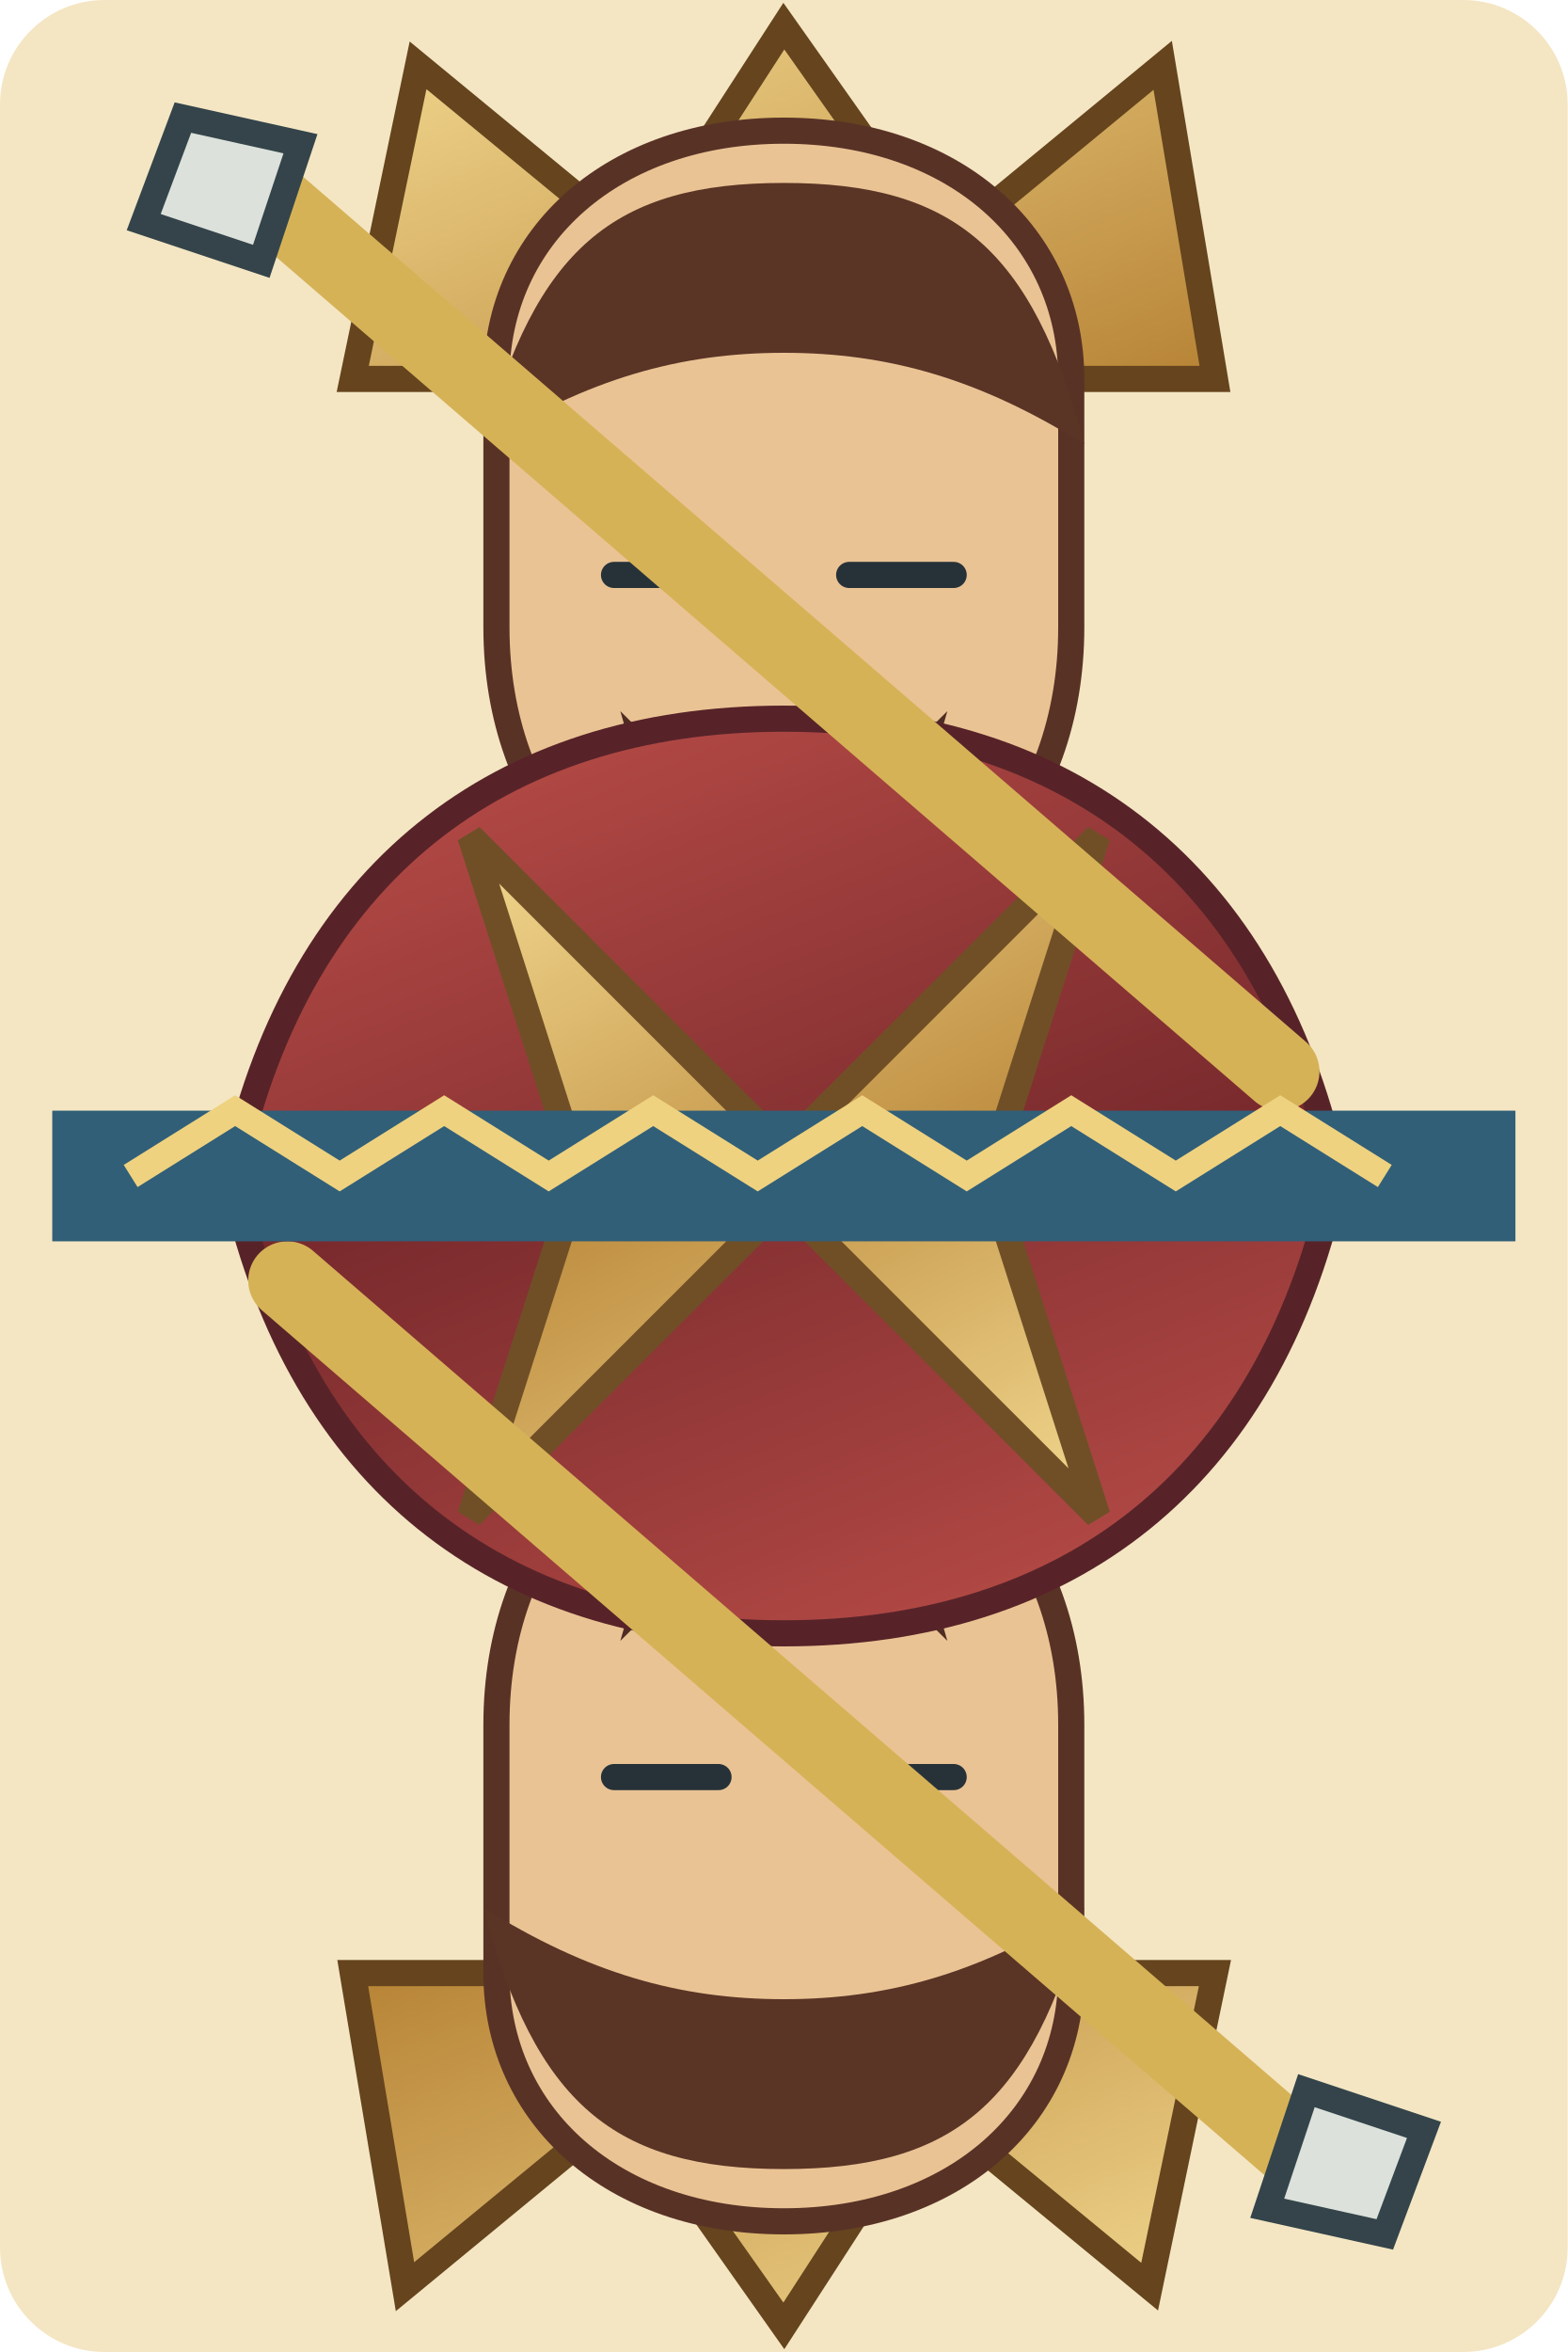
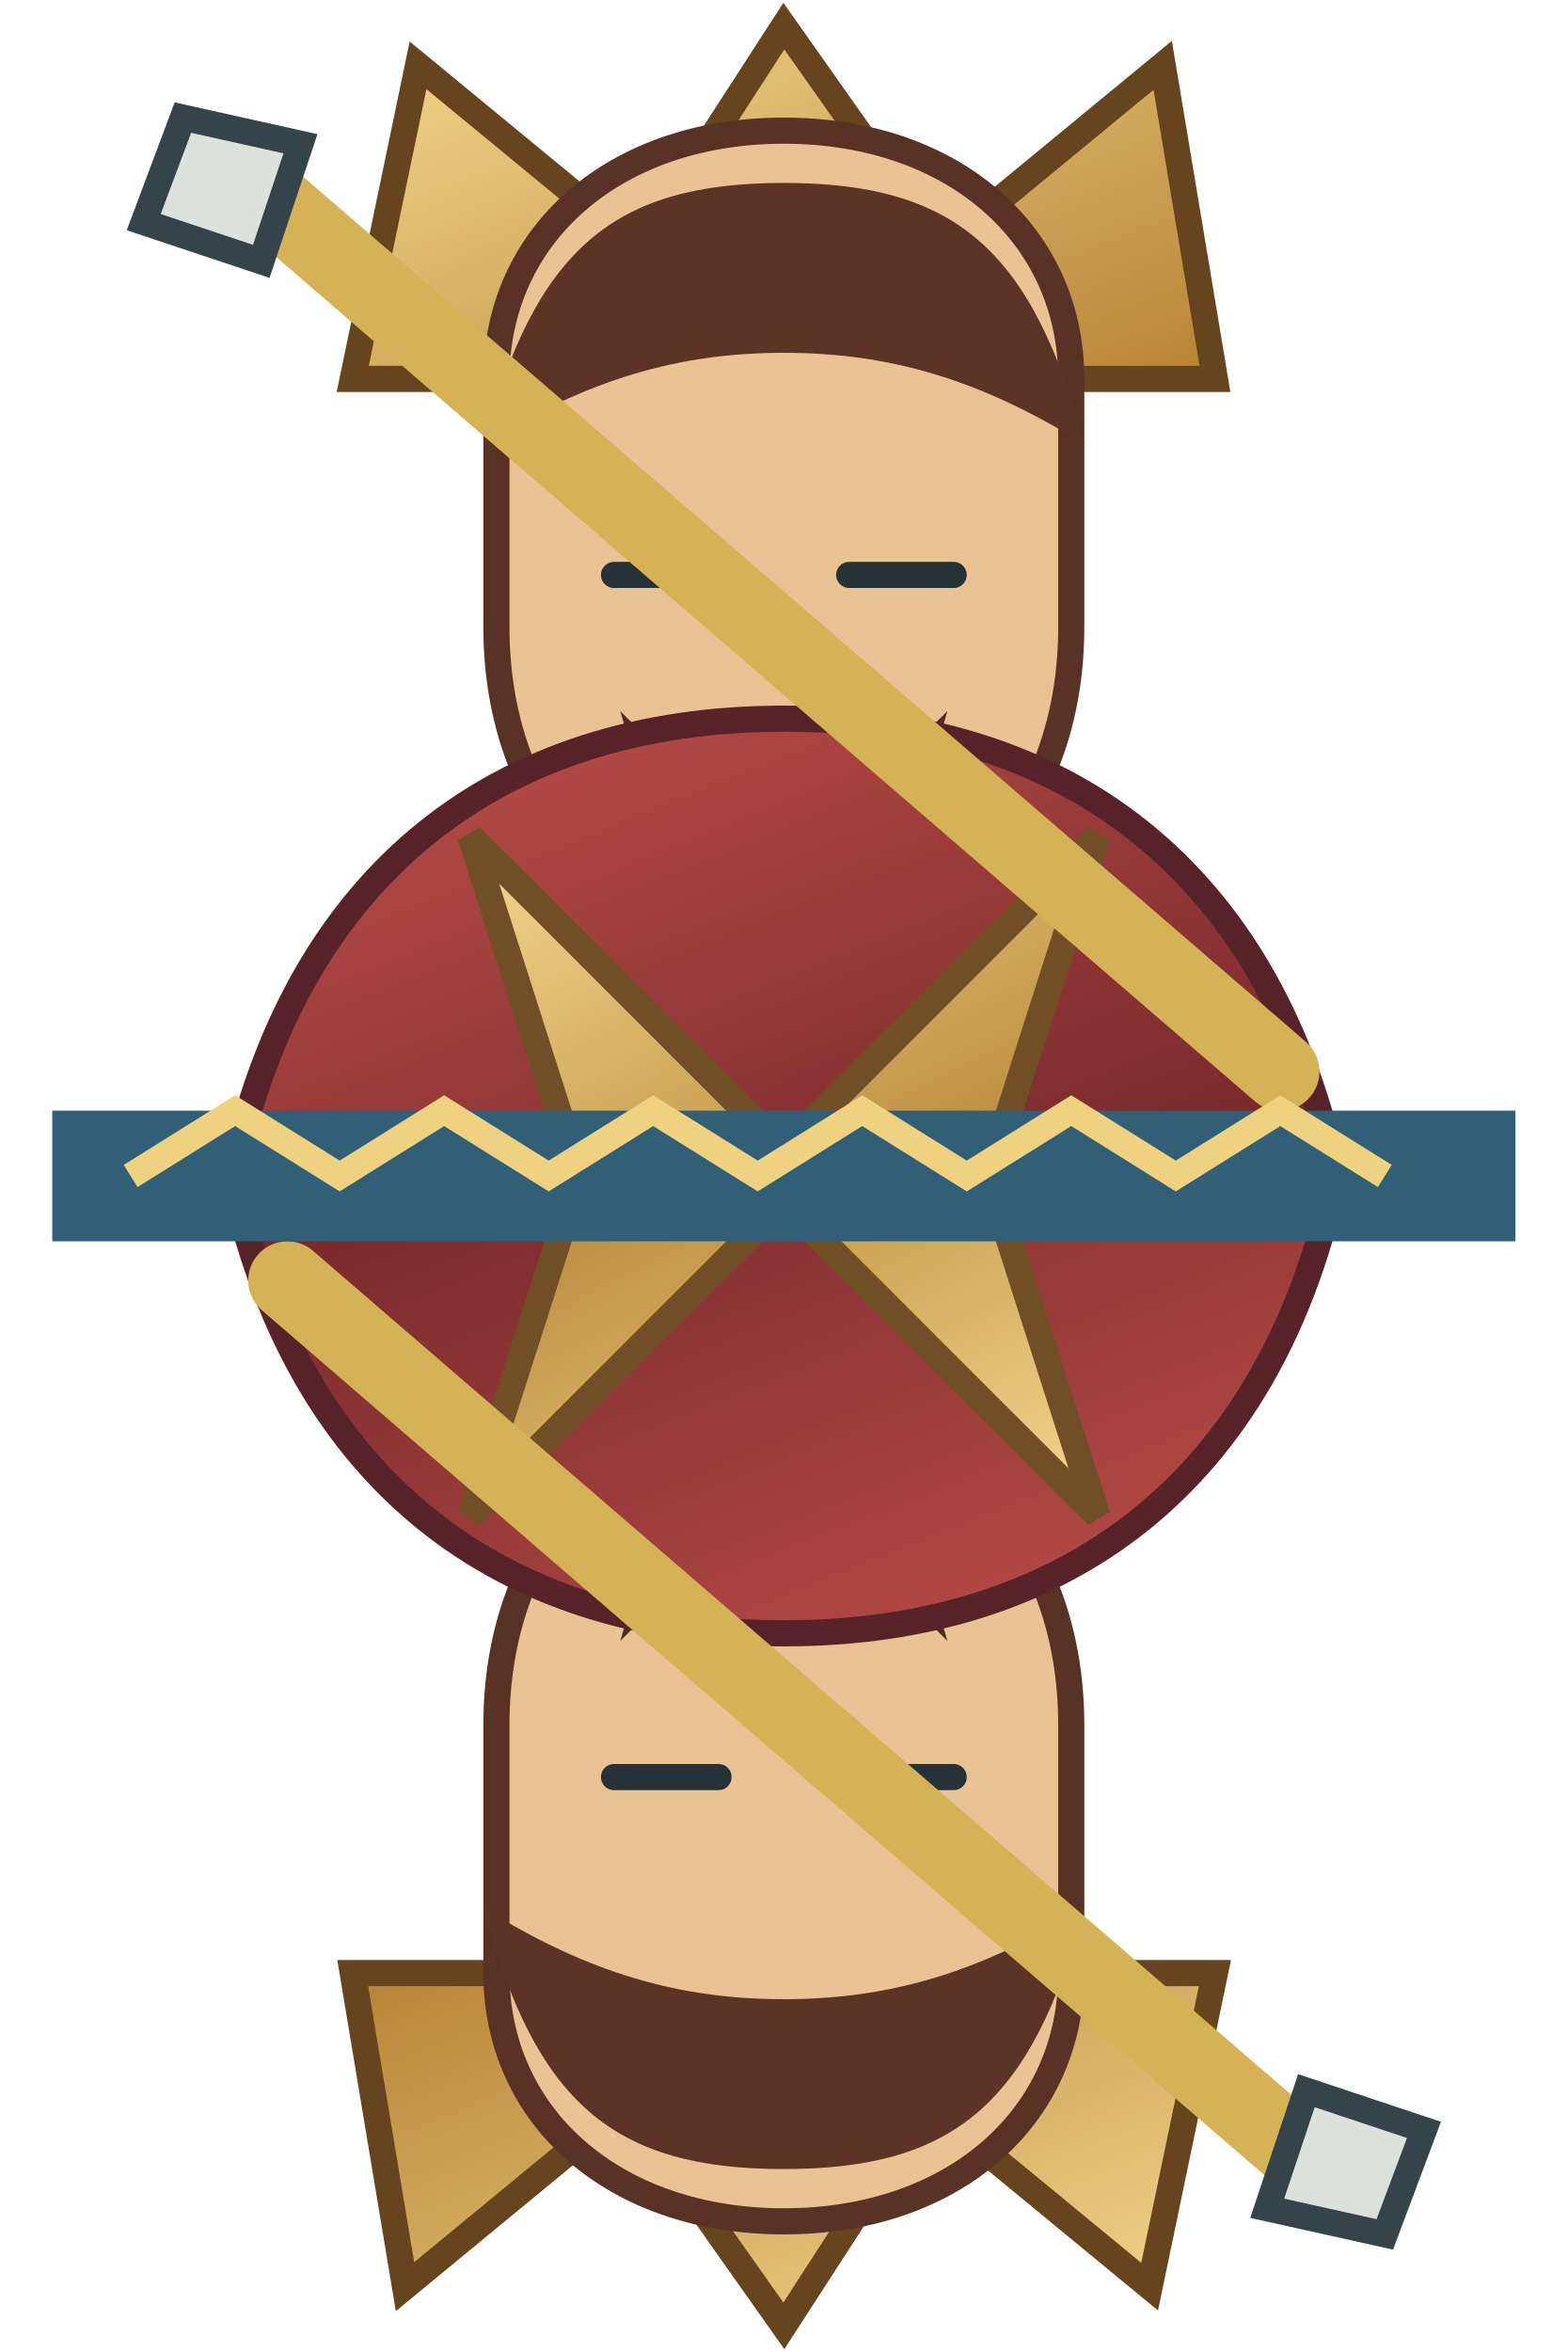
<svg xmlns="http://www.w3.org/2000/svg" viewBox="0 0 120 180">
  <defs>
    <linearGradient id="k-red" x1="0" y1="0" x2="1" y2="1">
      <stop stop-color="#bf504a" />
      <stop offset="1" stop-color="#72262a" />
    </linearGradient>
    <linearGradient id="k-gold" x1="0" y1="0" x2="1" y2="1">
      <stop stop-color="#f2d990" />
      <stop offset="1" stop-color="#b78335" />
    </linearGradient>
    <g id="king-half">
      <path d="M27 29 32 5l17 14L60 2l12 17L89 5l4 24Z" fill="url(#k-gold)" stroke="#65441e" stroke-width="2" />
      <path d="M38 29c0-11 9-19 22-19s22 8 22 19v19c0 14-9 24-22 24S38 62 38 48Z" fill="#eac394" stroke="#593226" stroke-width="2" />
      <path d="M37 34c4-15 10-20 23-20s19 5 23 20c-8-5-15-7-23-7s-15 2-23 7Z" fill="#5a3425" />
      <path d="M47 44h8m10 0h8" stroke="#273238" stroke-width="2" stroke-linecap="round" />
      <path d="M49 57c7 7 15 7 22 0l-4 14H53Z" fill="#70402e" stroke="#4f2c23" stroke-width="1.5" />
      <path d="M18 89c5-22 20-34 42-34s37 12 42 34Z" fill="url(#k-red)" stroke="#572328" stroke-width="2" />
      <path d="m36 64 24 24 24-24-8 25H44Z" fill="url(#k-gold)" stroke="#704f27" stroke-width="2" />
      <path d="M18 13 98 82" stroke="#d6b257" stroke-width="6" stroke-linecap="round" />
      <path d="m14 9 9 2-3 9-9-3Z" fill="#dce1db" stroke="#34444a" stroke-width="2" />
    </g>
  </defs>
-   <rect width="120" height="180" rx="8" fill="#f4e6c3" />
  <use href="#king-half" />
  <use href="#king-half" transform="rotate(180 60 90)" />
  <path d="M4 85h112v10H4Z" fill="#315f78" />
  <path d="m10 90 8-5 8 5 8-5 8 5 8-5 8 5 8-5 8 5 8-5 8 5 8-5 8 5" fill="none" stroke="#efd27f" stroke-width="2" />
</svg>
